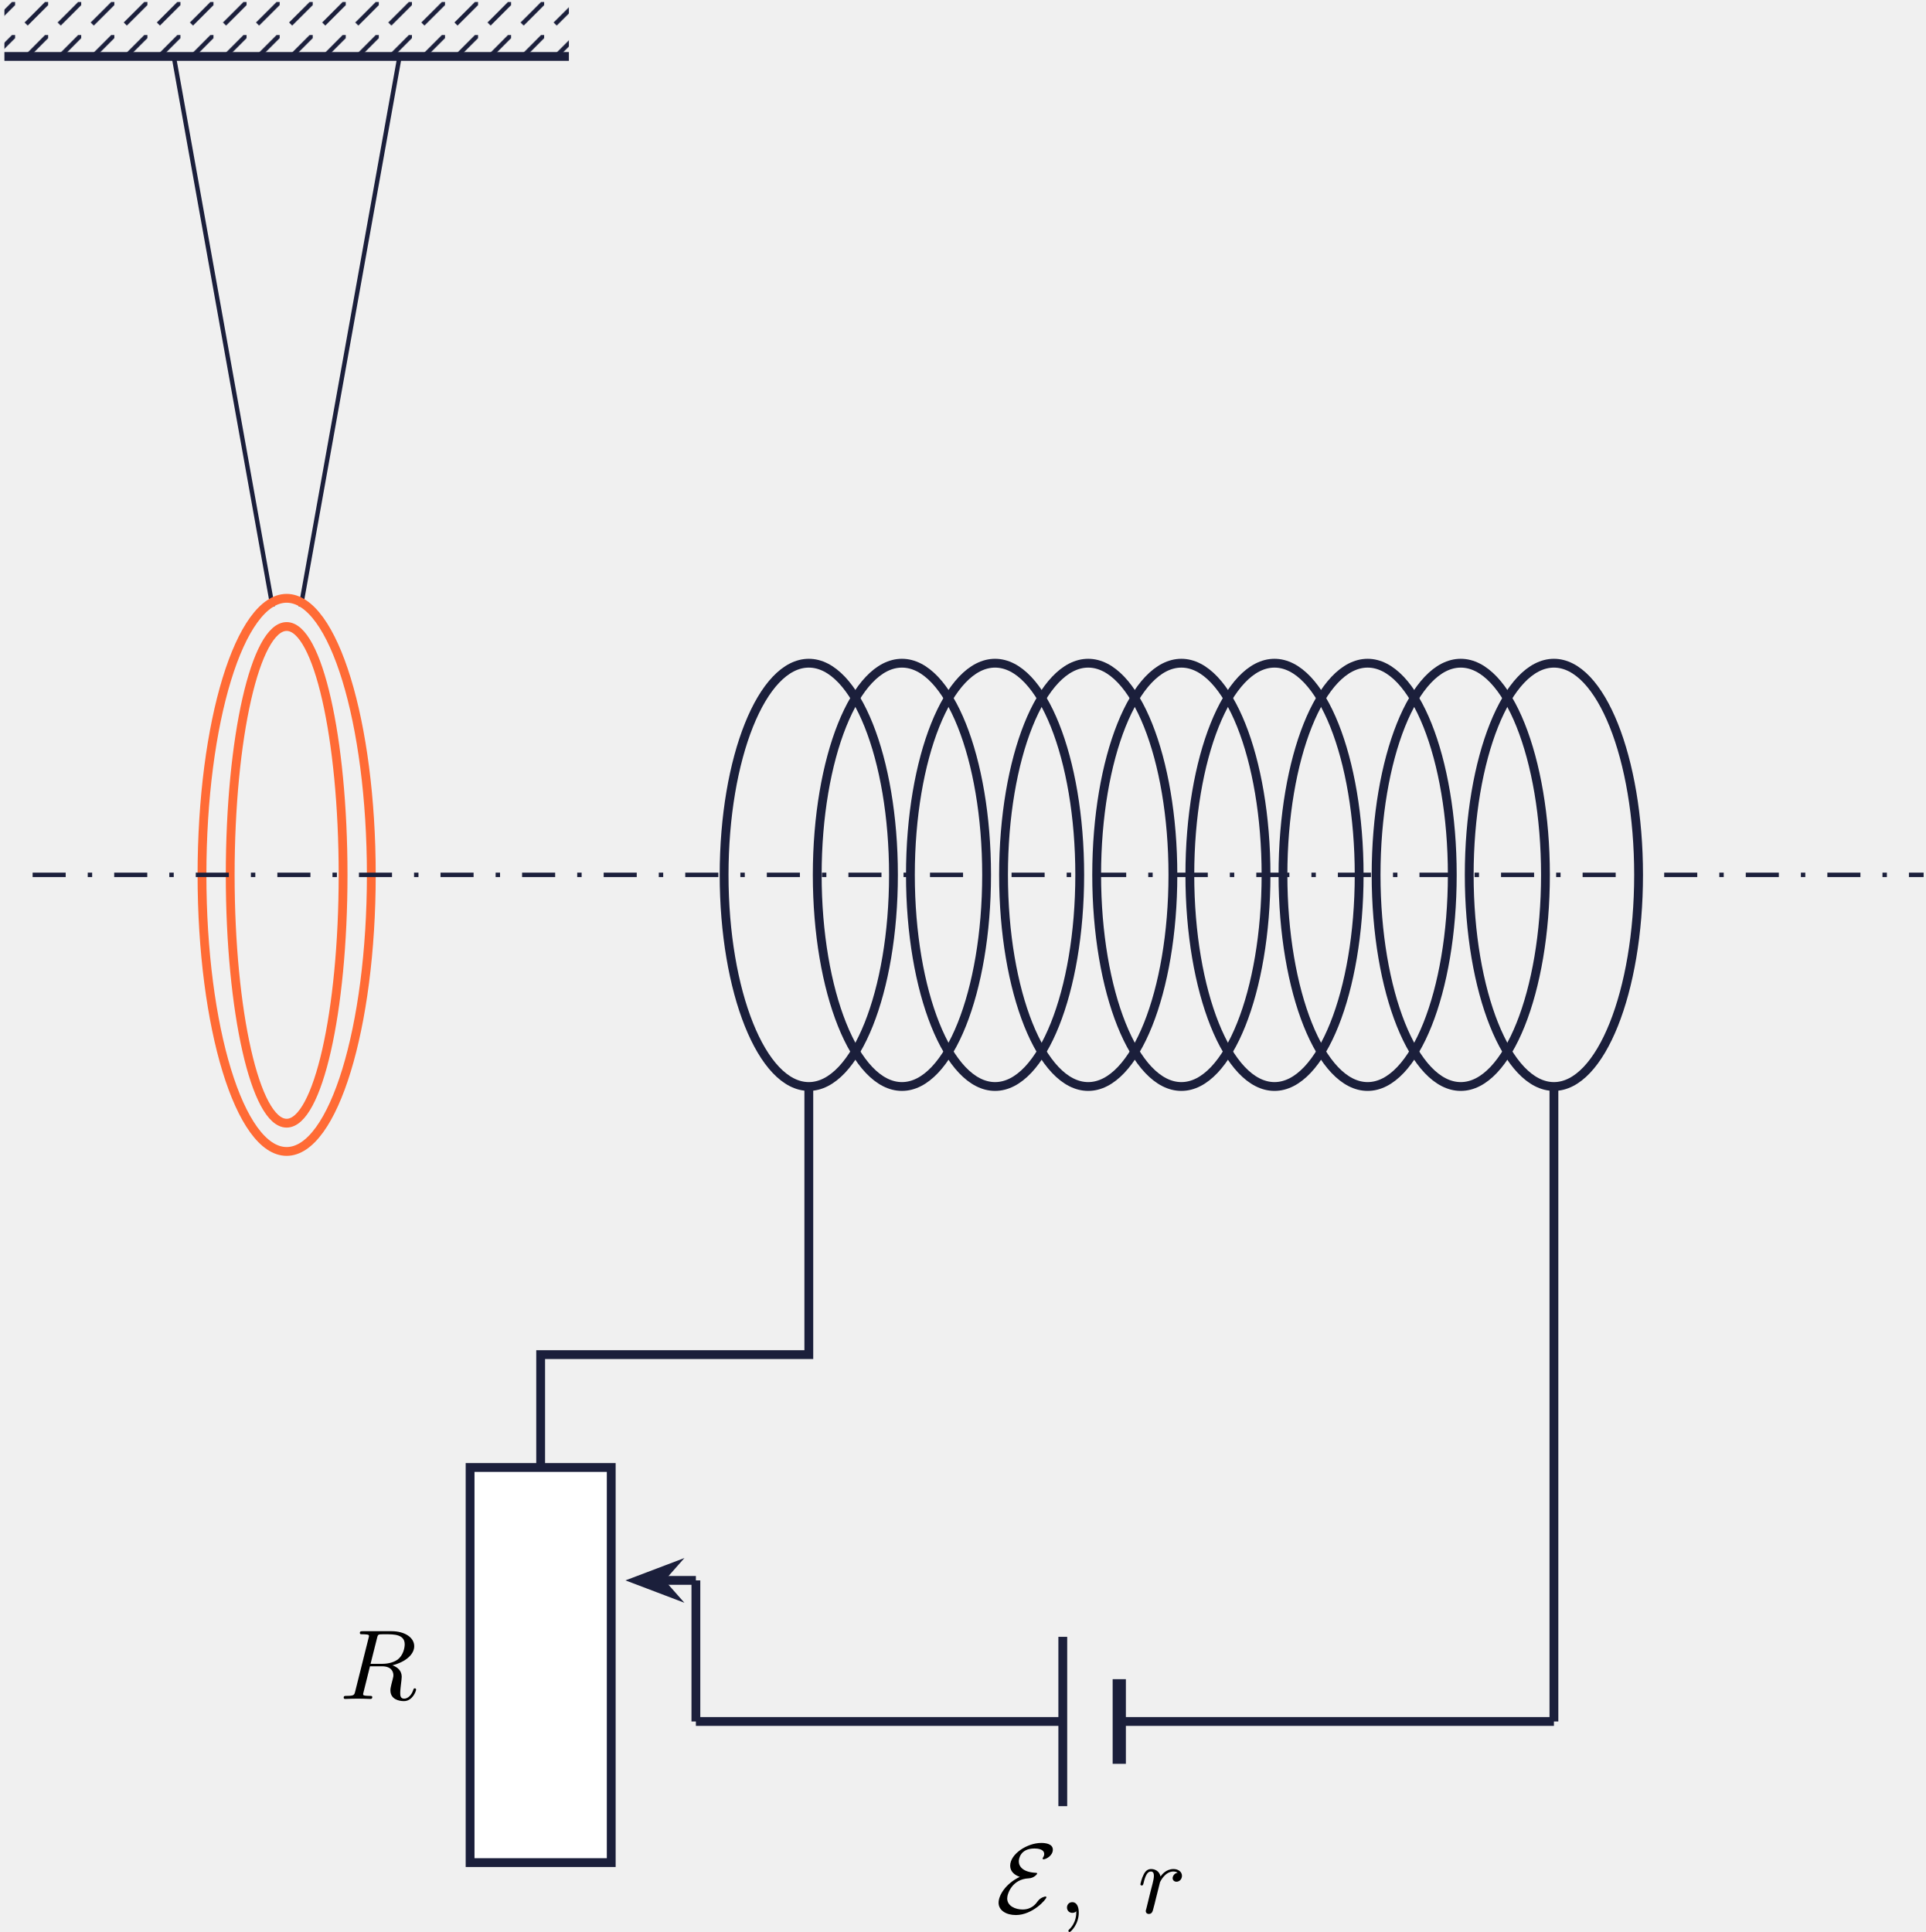
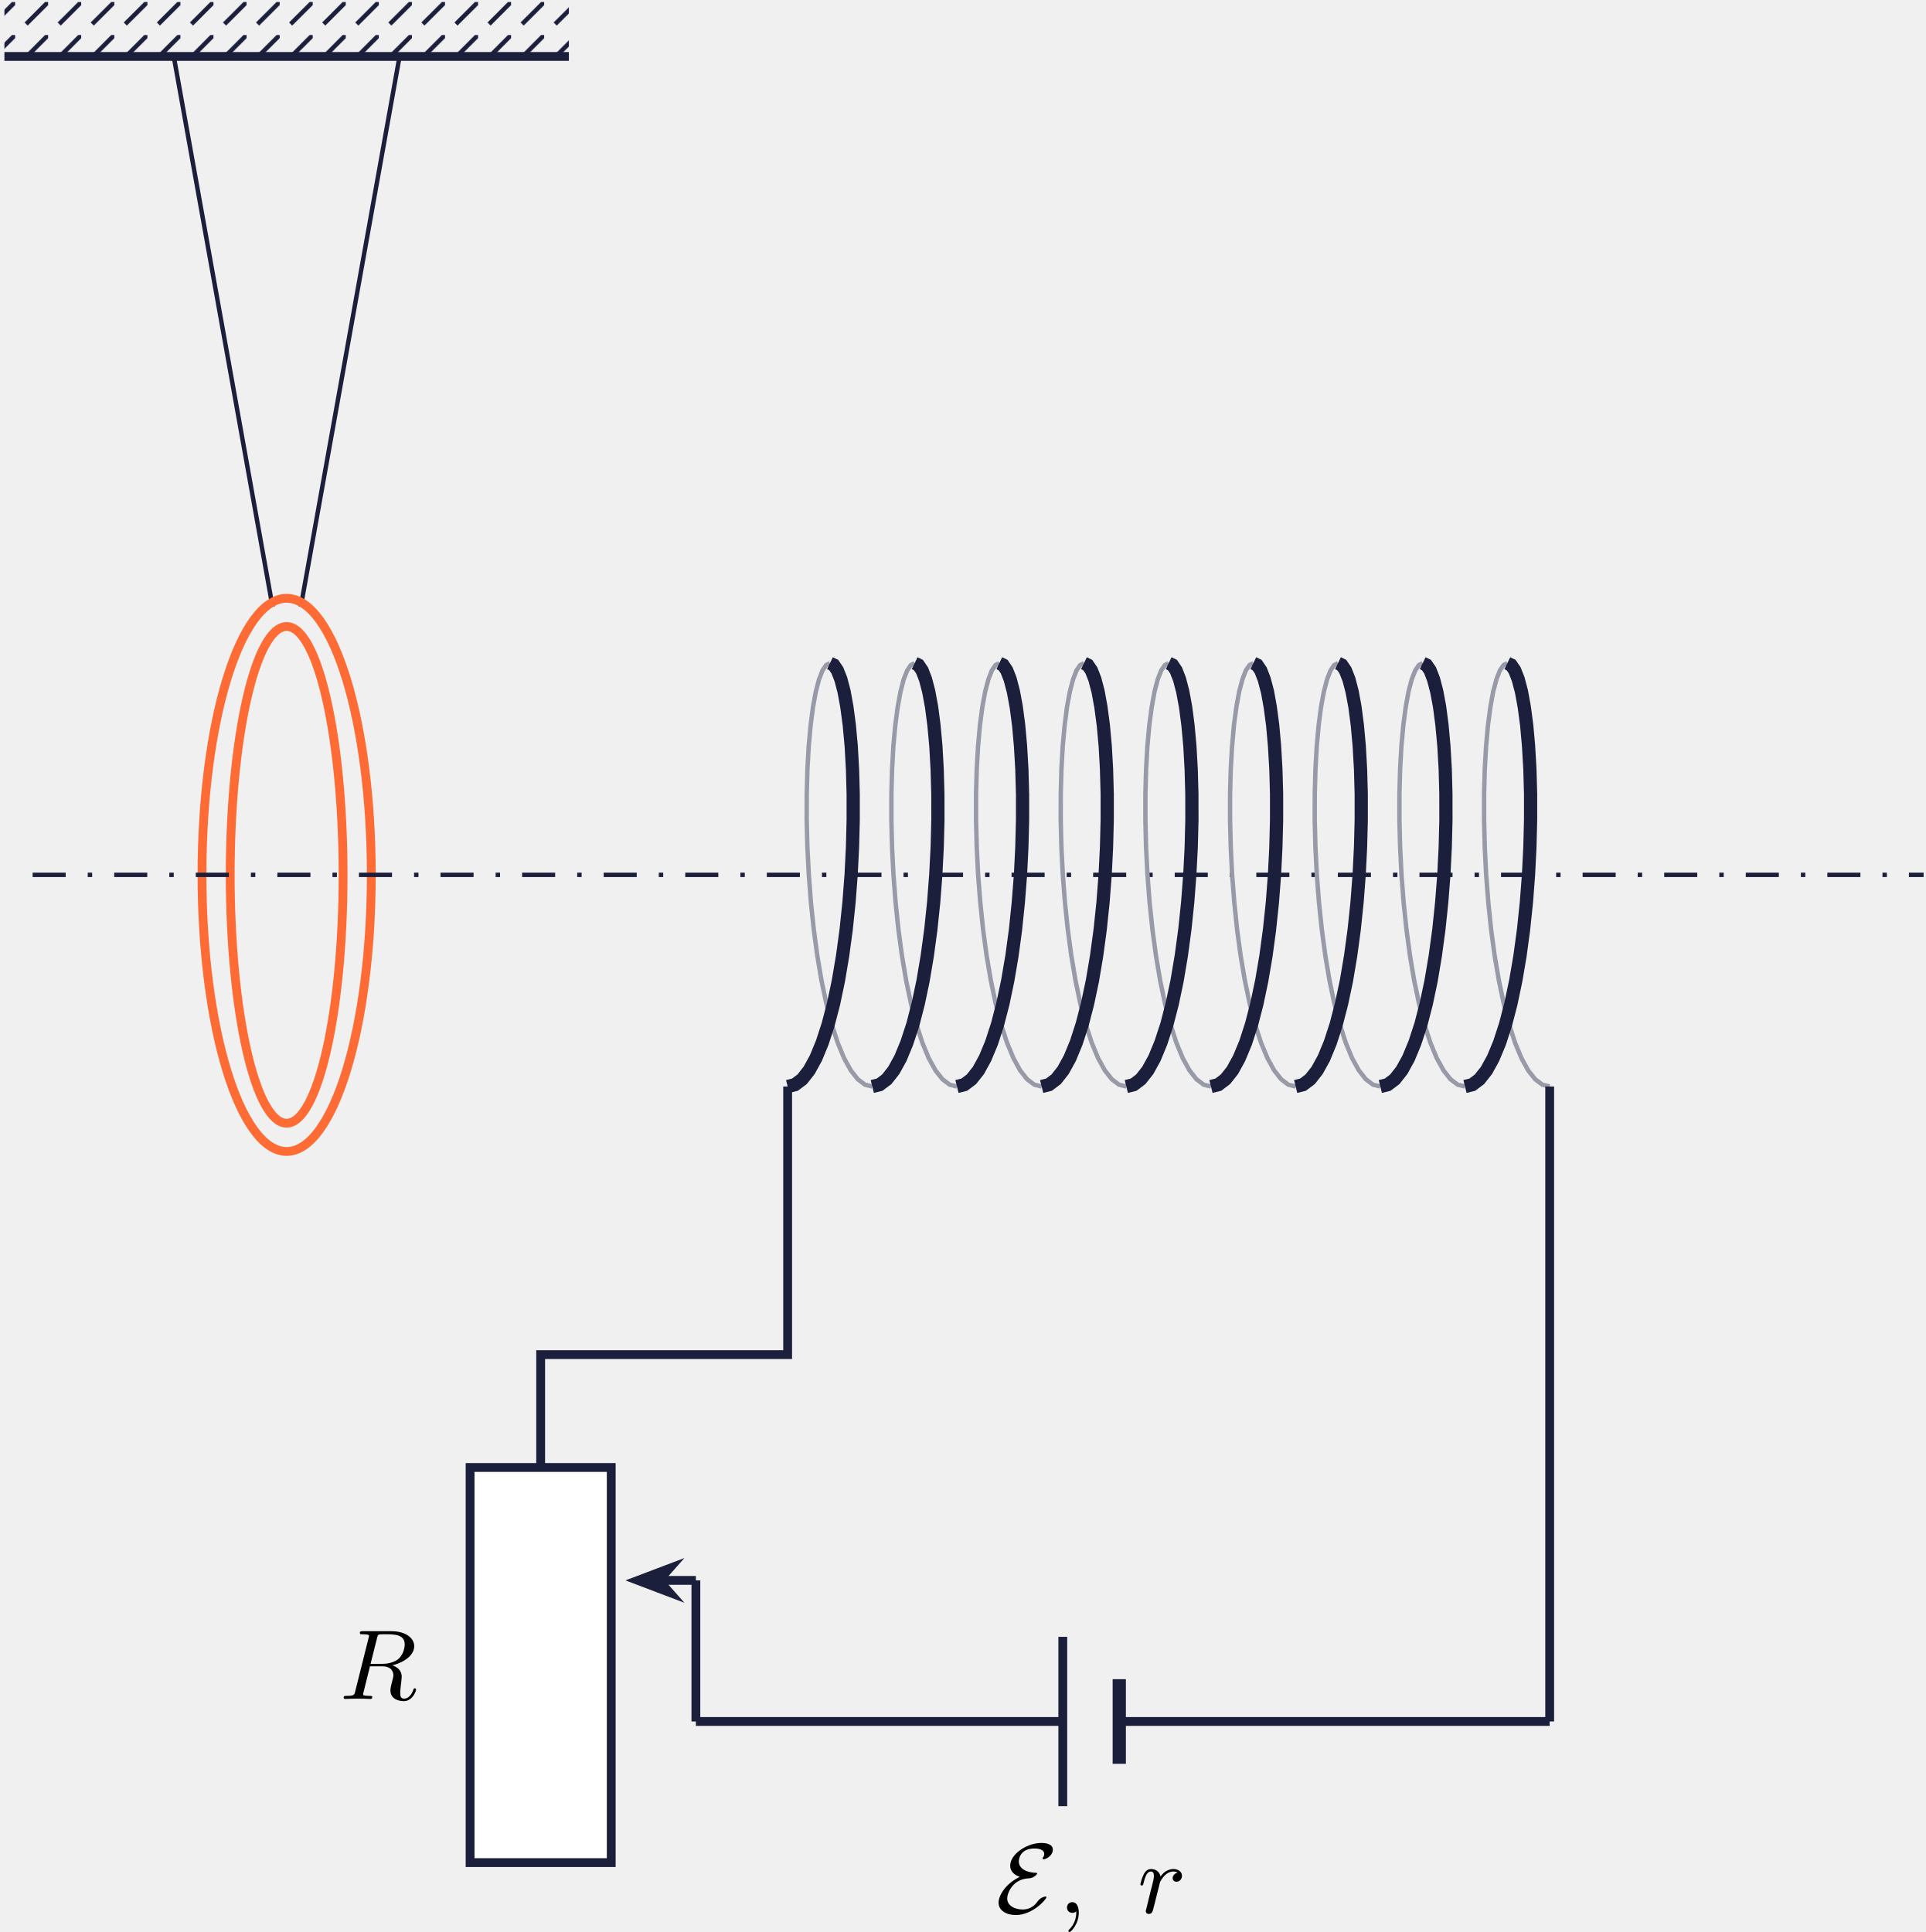
<svg xmlns="http://www.w3.org/2000/svg" xmlns:xlink="http://www.w3.org/1999/xlink" version="1.1" width="226.301pt" height="227.048pt" viewBox="-70.008 -70.008 174.078 174.652">
  <defs>
    <pattern id="pat0-1b1f3b" x="-.996" y="-.996" width="2.989" height="2.989" viewBox="-.996 -.996 2.989 2.989" patternUnits="userSpaceOnUse" patternTransform="matrix(1 0 0 -1 -28.7902 21.8345)" overflow="visible">
      <clipPath id="pc0">
        <rect x="-.996" y="-.996" width="4.981" height="4.981" />
      </clipPath>
      <g clip-path="url(#pc0)">
        <path d="M0 0L3.09 3.09" stroke="#1b1f3b" fill="none" stroke-width=".399" stroke-miterlimit="10" />
      </g>
    </pattern>
    <path id="g0-69" d="M2.179-3.255C.888-2.636 .26-1.578 .26-.915C.26-.224 .95 .197 1.82 .197C3.344 .197 4.582-1.228 4.582-1.408C4.582-1.453 4.555-1.479 4.501-1.479C4.42-1.479 4.044-1.381 3.811-1.067C3.631-.816 3.255-.305 2.43-.305C1.775-.305 1.04-.619 1.04-1.309C1.04-1.748 1.506-3.058 2.986-3.12C3.434-3.138 3.748-3.479 3.748-3.56C3.748-3.613 3.685-3.622 3.622-3.622C2.484-3.676 2.089-4.178 2.089-4.654C2.089-4.86 2.206-5.819 3.506-5.819C3.748-5.819 4.385-5.783 4.385-5.317C4.385-5.209 4.349-5.111 4.286-5.021C4.241-4.94 4.241-4.923 4.241-4.905S4.25-4.842 4.322-4.842C4.546-4.842 5.165-5.165 5.165-5.712C5.165-6.25 4.492-6.321 4.116-6.321C2.86-6.321 1.309-5.335 1.309-4.259C1.309-3.712 1.748-3.398 2.179-3.255Z" />
    <path id="g1-59" d="M1.632-.143C1.632 .152 1.632 .888 .968 1.524C.915 1.578 .915 1.587 .915 1.623C.915 1.686 .977 1.731 1.031 1.731C1.13 1.731 1.856 1.031 1.856-.018C1.856-.574 1.659-.968 1.273-.968C.968-.968 .789-.735 .789-.484S.968 0 1.273 0C1.408 0 1.542-.045 1.632-.143Z" />
    <path id="g1-82" d="M3.416-5.496C3.47-5.721 3.497-5.81 3.658-5.837C3.739-5.846 4.035-5.846 4.223-5.846C4.932-5.846 5.918-5.846 5.918-4.94C5.918-4.609 5.783-3.936 5.272-3.551C5.057-3.407 4.609-3.174 3.882-3.174H2.833L3.416-5.496ZM4.806-3.04C6.025-3.353 6.779-4.035 6.779-4.77C6.779-5.55 5.927-6.124 4.734-6.124H2.134C1.973-6.124 1.865-6.124 1.865-5.963C1.865-5.846 1.946-5.846 2.134-5.846C2.17-5.846 2.331-5.846 2.475-5.828C2.627-5.81 2.69-5.792 2.69-5.694C2.69-5.649 2.681-5.613 2.654-5.514L1.444-.681C1.363-.359 1.345-.278 .672-.278C.502-.278 .403-.278 .403-.117C.403-.018 .475 0 .538 0C.681 0 .95-.009 1.103-.018C1.291-.027 1.309-.027 1.659-.027C1.946-.027 1.964-.027 2.233-.018C2.412-.009 2.636 0 2.806 0C2.869 0 2.986 0 2.986-.161C2.986-.278 2.896-.278 2.708-.278C2.672-.278 2.511-.278 2.367-.296C2.17-.323 2.161-.359 2.161-.439C2.161-.466 2.161-.484 2.206-.646L2.78-2.95H3.882C4.689-2.95 4.896-2.484 4.896-2.143C4.896-2.08 4.896-2.017 4.842-1.82C4.627-.995 4.627-.915 4.627-.78C4.627 .027 5.389 .197 5.846 .197C6.626 .197 6.949-.708 6.949-.852C6.949-.915 6.895-.959 6.832-.959C6.734-.959 6.725-.915 6.689-.807C6.536-.341 6.205-.027 5.873-.027C5.532-.027 5.514-.296 5.514-.556C5.514-.78 5.577-1.3 5.586-1.363C5.604-1.506 5.649-1.865 5.649-2C5.649-2.511 5.326-2.86 4.806-3.04Z" />
    <path id="g1-114" d="M3.622-3.631C3.327-3.578 3.174-3.327 3.174-3.138C3.174-2.968 3.3-2.815 3.524-2.815C3.766-2.815 4.017-3.022 4.017-3.353C4.017-3.703 3.694-3.963 3.255-3.963C2.582-3.963 2.206-3.461 2.08-3.291C1.973-3.784 1.569-3.963 1.228-3.963C.906-3.963 .699-3.766 .547-3.452C.377-3.129 .26-2.618 .26-2.582C.26-2.502 .323-2.475 .386-2.475C.484-2.475 .502-2.52 .547-2.699C.717-3.407 .906-3.739 1.21-3.739C1.479-3.739 1.479-3.452 1.479-3.318C1.479-3.129 1.408-2.851 1.354-2.618C1.291-2.385 1.201-2 1.166-1.892L.807-.421C.744-.206 .744-.188 .744-.161C.744-.045 .825 .099 1.022 .099C1.309 .099 1.372-.143 1.435-.403C1.542-.789 1.542-.807 1.632-1.175C1.964-2.52 2.017-2.735 2.035-2.78C2.089-2.887 2.502-3.739 3.246-3.739C3.452-3.739 3.578-3.667 3.622-3.631Z" />
  </defs>
  <g id="page1">
    <path d="M-69.609-64.906V-70.008H-18.586V-64.906Z" fill="url(#pat0-1b1f3b)" />
    <path d="M-69.609-64.906H-18.586" stroke="#1b1f3b" fill="none" stroke-width=".797" stroke-miterlimit="10" />
    <path d="M-54.301-64.906L-45.371-15.156M-33.891-64.906L-42.82-15.156" stroke="#1b1f3b" fill="none" stroke-width=".399" stroke-miterlimit="10" />
    <path d="M-36.445 9.078C-36.445-4.731-39.871-15.922-44.098-15.922C-48.324-15.922-51.75-4.731-51.75 9.078C-51.75 22.887-48.324 34.082-44.098 34.082C-39.871 34.082-36.445 22.887-36.445 9.078Z" stroke="#ff6b35" fill="none" stroke-width=".797" stroke-miterlimit="10" />
    <path d="M-38.996 9.078C-38.996-3.32-41.281-13.371-44.098-13.371S-49.199-3.32-49.199 9.078C-49.199 21.477-46.914 31.527-44.098 31.527S-38.996 21.477-38.996 9.078Z" stroke="#ff6b35" fill="none" stroke-width=".797" stroke-miterlimit="10" />
    <path d="M-67.059 9.078H103.871" stroke="#1b1f3b" fill="none" stroke-width=".399" stroke-miterlimit="10" stroke-dasharray="2.989 1.993 .399 1.993" />
-     <path d="M10.754 9.078C10.754-1.488 7.328-10.055 3.102-10.055C-1.129-10.055-4.555-1.488-4.555 9.078C-4.555 19.645-1.129 28.211 3.102 28.211C7.328 28.211 10.754 19.645 10.754 9.078Z" stroke="#1b1f3b" fill="none" stroke-width=".797" stroke-miterlimit="10" />
-     <path d="M19.172 9.078C19.172-1.488 15.746-10.055 11.52-10.055C7.293-10.055 3.863-1.488 3.863 9.078C3.863 19.645 7.293 28.211 11.52 28.211C15.746 28.211 19.172 19.645 19.172 9.078Z" stroke="#1b1f3b" fill="none" stroke-width=".797" stroke-miterlimit="10" />
-     <path d="M27.59 9.078C27.59-1.488 24.164-10.055 19.938-10.055S12.285-1.488 12.285 9.078C12.285 19.645 15.711 28.211 19.938 28.211S27.59 19.645 27.59 9.078Z" stroke="#1b1f3b" fill="none" stroke-width=".797" stroke-miterlimit="10" />
-     <path d="M36.012 9.078C36.012-1.488 32.582-10.055 28.355-10.055C24.129-10.055 20.703-1.488 20.703 9.078C20.703 19.645 24.129 28.211 28.355 28.211C32.582 28.211 36.012 19.645 36.012 9.078Z" stroke="#1b1f3b" fill="none" stroke-width=".797" stroke-miterlimit="10" />
-     <path d="M44.43 9.078C44.43-1.488 41.004-10.055 36.777-10.055C32.547-10.055 29.121-1.488 29.121 9.078C29.121 19.645 32.547 28.211 36.777 28.211C41.004 28.211 44.43 19.645 44.43 9.078Z" stroke="#1b1f3b" fill="none" stroke-width=".797" stroke-miterlimit="10" />
-     <path d="M52.848 9.078C52.848-1.488 49.422-10.055 45.195-10.055S37.543-1.488 37.543 9.078C37.543 19.645 40.969 28.211 45.195 28.211S52.848 19.645 52.848 9.078Z" stroke="#1b1f3b" fill="none" stroke-width=".797" stroke-miterlimit="10" />
-     <path d="M61.266 9.078C61.266-1.488 57.84-10.055 53.613-10.055C49.387-10.055 45.961-1.488 45.961 9.078C45.961 19.645 49.387 28.211 53.613 28.211C57.84 28.211 61.266 19.645 61.266 9.078Z" stroke="#1b1f3b" fill="none" stroke-width=".797" stroke-miterlimit="10" />
-     <path d="M69.688 9.078C69.688-1.488 66.258-10.055 62.031-10.055C57.805-10.055 54.379-1.488 54.379 9.078C54.379 19.645 57.805 28.211 62.031 28.211C66.258 28.211 69.688 19.645 69.688 9.078Z" stroke="#1b1f3b" fill="none" stroke-width=".797" stroke-miterlimit="10" />
-     <path d="M78.106 9.078C78.106-1.488 74.68-10.055 70.453-10.055C66.223-10.055 62.797-1.488 62.797 9.078C62.797 19.645 66.223 28.211 70.453 28.211C74.68 28.211 78.106 19.645 78.106 9.078Z" stroke="#1b1f3b" fill="none" stroke-width=".797" stroke-miterlimit="10" />
-     <path d="M3.102 28.211V52.449H-21.137V62.652" stroke="#1b1f3b" fill="none" stroke-width=".797" stroke-miterlimit="10" />
-     <path d="M70.453 28.211V85.613" stroke="#1b1f3b" fill="none" stroke-width=".797" stroke-miterlimit="10" />
+     <path d="M5.012-10.055L4.672-9.891L4.34-9.402L4.027-8.598L3.738-7.492L3.481-6.102L3.266-4.449L3.094-2.57L2.977-.488L2.914 1.758L2.91 4.125L2.973 6.582L3.102 9.078L3.293 11.574L3.551 14.031L3.871 16.398L4.25 18.645L4.688 20.727L5.176 22.609L5.715 24.258L6.289 25.648L6.898 26.754L7.531 27.559L8.18 28.047L8.84 28.211" stroke="#989aa7" fill="none" stroke-width=".399" stroke-miterlimit="10" />
+     <path d="M12.668-10.055L12.328-9.891L11.996-9.402L11.68-8.598L11.391-7.492L11.137-6.102L10.918-4.449L10.746-2.57L10.629-.488L10.566 1.758V4.125L10.625 6.582L10.754 9.078L10.945 11.574L11.203 14.031L11.523 16.398L11.902 18.645L12.34 20.727L12.832 22.609L13.367 24.258L13.941 25.648L14.551 26.754L15.184 27.559L15.836 28.047L16.492 28.211" stroke="#989aa7" fill="none" stroke-width=".399" stroke-miterlimit="10" />
+     <path d="M20.32-10.055L19.98-9.891L19.648-9.402L19.336-8.598L19.043-7.492L18.789-6.102L18.57-4.449L18.402-2.57L18.281-.488L18.219 1.758V4.125L18.281 6.582L18.406 9.078L18.602 11.574L18.855 14.031L19.176 16.398L19.559 18.645L19.996 20.727L20.484 22.609L21.02 24.258L21.598 25.648L22.203 26.754L22.836 27.559L23.488 28.047L24.148 28.211" stroke="#989aa7" fill="none" stroke-width=".399" stroke-miterlimit="10" />
+     <path d="M27.973-10.055L27.633-9.891L27.301-9.402L26.988-8.598L26.699-7.492L26.441-6.102L26.227-4.449L26.055-2.57L25.938-.488L25.875 1.758L25.871 4.125L25.934 6.582L26.062 9.078L26.254 11.574L26.512 14.031L26.832 16.398L27.211 18.645L27.648 20.727L28.141 22.609L28.676 24.258L29.25 25.648L29.859 26.754L30.492 27.559L31.141 28.047L31.801 28.211" stroke="#989aa7" fill="none" stroke-width=".399" stroke-miterlimit="10" />
+     <path d="M35.629-10.055L35.289-9.891L34.957-9.402L34.641-8.598L34.352-7.492L34.098-6.102L33.879-4.449L33.707-2.57L33.59-.488L33.527 1.758V4.125L33.586 6.582L33.715 9.078L33.906 11.574L34.164 14.031L34.484 16.398L34.863 18.645L35.301 20.727L35.793 22.609L36.328 24.258L36.902 25.648L37.512 26.754L38.145 27.559L38.797 28.047L39.453 28.211" stroke="#989aa7" fill="none" stroke-width=".399" stroke-miterlimit="10" />
+     <path d="M43.281-10.055L42.941-9.891L42.609-9.402L42.297-8.598L42.004-7.492L41.75-6.102L41.531-4.449L41.363-2.57L41.242-.488L41.18 1.758V4.125L41.242 6.582L41.367 9.078L41.562 11.574L41.816 14.031L42.137 16.398L42.52 18.645L42.957 20.727L43.445 22.609L43.98 24.258L44.559 25.648L45.164 26.754L45.801 27.559L46.449 28.047L47.109 28.211" stroke="#989aa7" fill="none" stroke-width=".399" stroke-miterlimit="10" />
+     <path d="M50.934-10.055L50.594-9.891L50.262-9.402L49.949-8.598L49.66-7.492L49.402-6.102L49.188-4.449L49.016-2.57L48.898-.488L48.836 1.758L48.832 4.125L48.895 6.582L49.023 9.078L49.215 11.574L49.473 14.031L49.793 16.398L50.172 18.645L50.609 20.727L51.102 22.609L51.637 24.258L52.211 25.648L52.82 26.754L53.453 27.559L54.102 28.047L54.762 28.211" stroke="#989aa7" fill="none" stroke-width=".399" stroke-miterlimit="10" />
+     <path d="M58.59-10.055L58.25-9.891L57.918-9.402L57.602-8.598L57.312-7.492L57.059-6.102L56.84-4.449L56.668-2.57L56.551-.488L56.488 1.758V4.125L56.551 6.582L56.676 9.078L56.867 11.574L57.125 14.031L57.445 16.398L57.824 18.645L58.262 20.727L58.754 22.609L59.289 24.258L59.863 25.648L60.473 26.754L61.105 27.559L61.758 28.047L62.414 28.211" stroke="#989aa7" fill="none" stroke-width=".399" stroke-miterlimit="10" />
+     <path d="M66.242-10.055L65.902-9.891L65.57-9.402L65.258-8.598L64.965-7.492L64.711-6.102L64.492-4.449L64.324-2.57L64.203-.488L64.141 1.758V4.125L64.203 6.582L64.328 9.078L64.523 11.574L64.777 14.031L65.098 16.398L65.481 18.645L65.918 20.727L66.406 22.609L66.941 24.258L67.519 25.648L68.125 26.754L68.762 27.559L69.41 28.047L70.07 28.211" stroke="#989aa7" fill="none" stroke-width=".399" stroke-miterlimit="10" />
+     <path d="M1.188 28.211L1.844 28.047L2.496 27.559L3.129 26.754L3.738 25.648L4.312 24.258L4.848 22.609L5.34 20.727L5.777 18.645L6.156 16.398L6.477 14.031L6.734 11.574L6.926 9.078L7.051 6.582L7.113 4.125V1.758L7.051-.488L6.934-2.57L6.762-4.449L6.543-6.102L6.289-7.492L6-8.598L5.684-9.402L5.352-9.891L5.012-10.055" stroke="#1b1f3b" fill="none" stroke-width="1.196" stroke-miterlimit="10" />
+     <path d="M8.84 28.211L9.5 28.047L10.148 27.559L10.781 26.754L11.391 25.648L11.965 24.258L12.504 22.609L12.992 20.727L13.43 18.645L13.809 16.398L14.129 14.031L14.387 11.574L14.578 9.078L14.707 6.582L14.77 4.125L14.766 1.758L14.703-.488L14.586-2.57L14.414-4.449L14.199-6.102L13.941-7.492L13.652-8.598L13.34-9.402L13.008-9.891L12.668-10.055" stroke="#1b1f3b" fill="none" stroke-width="1.196" stroke-miterlimit="10" />
+     <path d="M16.492 28.211L17.152 28.047L17.801 27.559L18.438 26.754L19.043 25.648L19.621 24.258L20.156 22.609L20.645 20.727L21.082 18.645L21.465 16.398L21.785 14.031L22.039 11.574L22.234 9.078L22.359 6.582L22.422 4.125V1.758L22.359-.488L22.238-2.57L22.07-4.449L21.852-6.102L21.594-7.492L21.305-8.598L20.992-9.402L20.66-9.891L20.32-10.055" stroke="#1b1f3b" fill="none" stroke-width="1.196" stroke-miterlimit="10" />
+     <path d="M24.148 28.211L24.805 28.047L25.457 27.559L26.09 26.754L26.699 25.648L27.273 24.258L27.809 22.609L28.297 20.727L28.738 18.645L29.117 16.398L29.438 14.031L29.695 11.574L29.887 9.078L30.012 6.582L30.074 4.125V1.758L30.012-.488L29.895-2.57L29.723-4.449L29.504-6.102L29.25-7.492L28.961-8.598L28.645-9.402L28.312-9.891L27.973-10.055" stroke="#1b1f3b" fill="none" stroke-width="1.196" stroke-miterlimit="10" />
+     <path d="M31.801 28.211L32.461 28.047L33.109 27.559L33.742 26.754L34.352 25.648L34.926 24.258L35.465 22.609L35.953 20.727L36.391 18.645L36.77 16.398L37.09 14.031L37.348 11.574L37.539 9.078L37.668 6.582L37.73 4.125L37.727 1.758L37.664-.488L37.547-2.57L37.375-4.449L37.16-6.102L36.902-7.492L36.613-8.598L36.301-9.402L35.969-9.891L35.629-10.055" stroke="#1b1f3b" fill="none" stroke-width="1.196" stroke-miterlimit="10" />
+     <path d="M39.453 28.211L40.113 28.047L40.762 27.559L41.398 26.754L42.004 25.648L42.582 24.258L43.117 22.609L43.605 20.727L44.043 18.645L44.426 16.398L44.746 14.031L45.004 11.574L45.195 9.078L45.32 6.582L45.383 4.125V1.758L45.32-.488L45.199-2.57L45.031-4.449L44.812-6.102L44.559-7.492L44.266-8.598L43.953-9.402L43.621-9.891L43.281-10.055" stroke="#1b1f3b" fill="none" stroke-width="1.196" stroke-miterlimit="10" />
+     <path d="M47.109 28.211L47.766 28.047L48.418 27.559L49.051 26.754L49.66 25.648L50.234 24.258L50.77 22.609L51.258 20.727L51.699 18.645L52.078 16.398L52.398 14.031L52.656 11.574L52.848 9.078L52.973 6.582L53.035 4.125V1.758L52.973-.488L52.855-2.57L52.684-4.449L52.469-6.102L52.211-7.492L51.922-8.598L51.605-9.402L51.273-9.891L50.934-10.055" stroke="#1b1f3b" fill="none" stroke-width="1.196" stroke-miterlimit="10" />
+     <path d="M54.762 28.211L55.422 28.047L56.07 27.559L56.703 26.754L57.312 25.648L57.887 24.258L58.426 22.609L58.914 20.727L59.352 18.645L59.73 16.398L60.051 14.031L60.309 11.574L60.504 9.078L60.629 6.582L60.691 4.125L60.688 1.758L60.629-.488L60.508-2.57L60.336-4.449L60.121-6.102L59.863-7.492L59.574-8.598L59.262-9.402L58.93-9.891L58.59-10.055" stroke="#1b1f3b" fill="none" stroke-width="1.196" stroke-miterlimit="10" />
+     <path d="M62.414 28.211L63.074 28.047L63.723 27.559L64.359 26.754L64.965 25.648L65.543 24.258L66.078 22.609L66.566 20.727L67.004 18.645L67.387 16.398L67.707 14.031L67.965 11.574L68.156 9.078L68.281 6.582L68.344 4.125V1.758L68.281-.488L68.16-2.57L67.992-4.449L67.773-6.102L67.519-7.492L67.227-8.598L66.914-9.402L66.582-9.891L66.242-10.055" stroke="#1b1f3b" fill="none" stroke-width="1.196" stroke-miterlimit="10" />
+     <path d="M1.188 28.211V52.449H-21.137V62.652" stroke="#1b1f3b" fill="none" stroke-width=".797" stroke-miterlimit="10" />
+     <path d="M70.07 28.211V85.613" stroke="#1b1f3b" fill="none" stroke-width=".797" stroke-miterlimit="10" />
    <path d="M-27.516 62.652V98.371H-14.758V62.652Z" fill="#fff" />
    <path d="M-27.516 62.652V98.371H-14.758V62.652Z" stroke="#1b1f3b" fill="none" stroke-width=".797" stroke-miterlimit="10" />
    <g transform="matrix(1 0 0 1 -10.5548 61.7411)">
      <use x="-28.79" y="21.835" xlink:href="#g1-82" />
    </g>
    <path d="M-7.106 85.613V72.859" stroke="#1b1f3b" fill="none" stroke-width=".797" stroke-miterlimit="10" />
    <path d="M-7.106 72.859H-10.262" stroke="#1b1f3b" fill="none" stroke-width=".797" stroke-miterlimit="10" />
    <path d="M-12.348 72.859L-9.508 73.938L-10.461 72.859L-9.508 71.781Z" fill="#1b1f3b" />
    <path d="M-12.348 72.859L-9.508 73.938L-10.461 72.859L-9.508 71.781Z" stroke="#1b1f3b" fill="none" stroke-width=".797" stroke-miterlimit="10" />
    <path d="M-7.106 85.613H26.059" stroke="#1b1f3b" fill="none" stroke-width=".797" stroke-miterlimit="10" />
    <path d="M26.059 77.961V93.269" stroke="#1b1f3b" fill="none" stroke-width=".797" stroke-miterlimit="10" />
    <path d="M31.164 81.789V89.441" stroke="#1b1f3b" fill="none" stroke-width="1.196" stroke-miterlimit="10" />
-     <path d="M31.164 85.613H70.453" stroke="#1b1f3b" fill="none" stroke-width=".797" stroke-miterlimit="10" />
+     <path d="M31.164 85.613H70.07" stroke="#1b1f3b" fill="none" stroke-width=".797" stroke-miterlimit="10" />
    <g transform="matrix(1 0 0 1 48.7844 81.0795)">
      <use x="-28.79" y="21.835" xlink:href="#g0-69" />
      <use x="-23.136" y="21.835" xlink:href="#g1-59" />
      <use x="-15.97" y="21.835" xlink:href="#g1-114" />
    </g>
  </g>
</svg>
